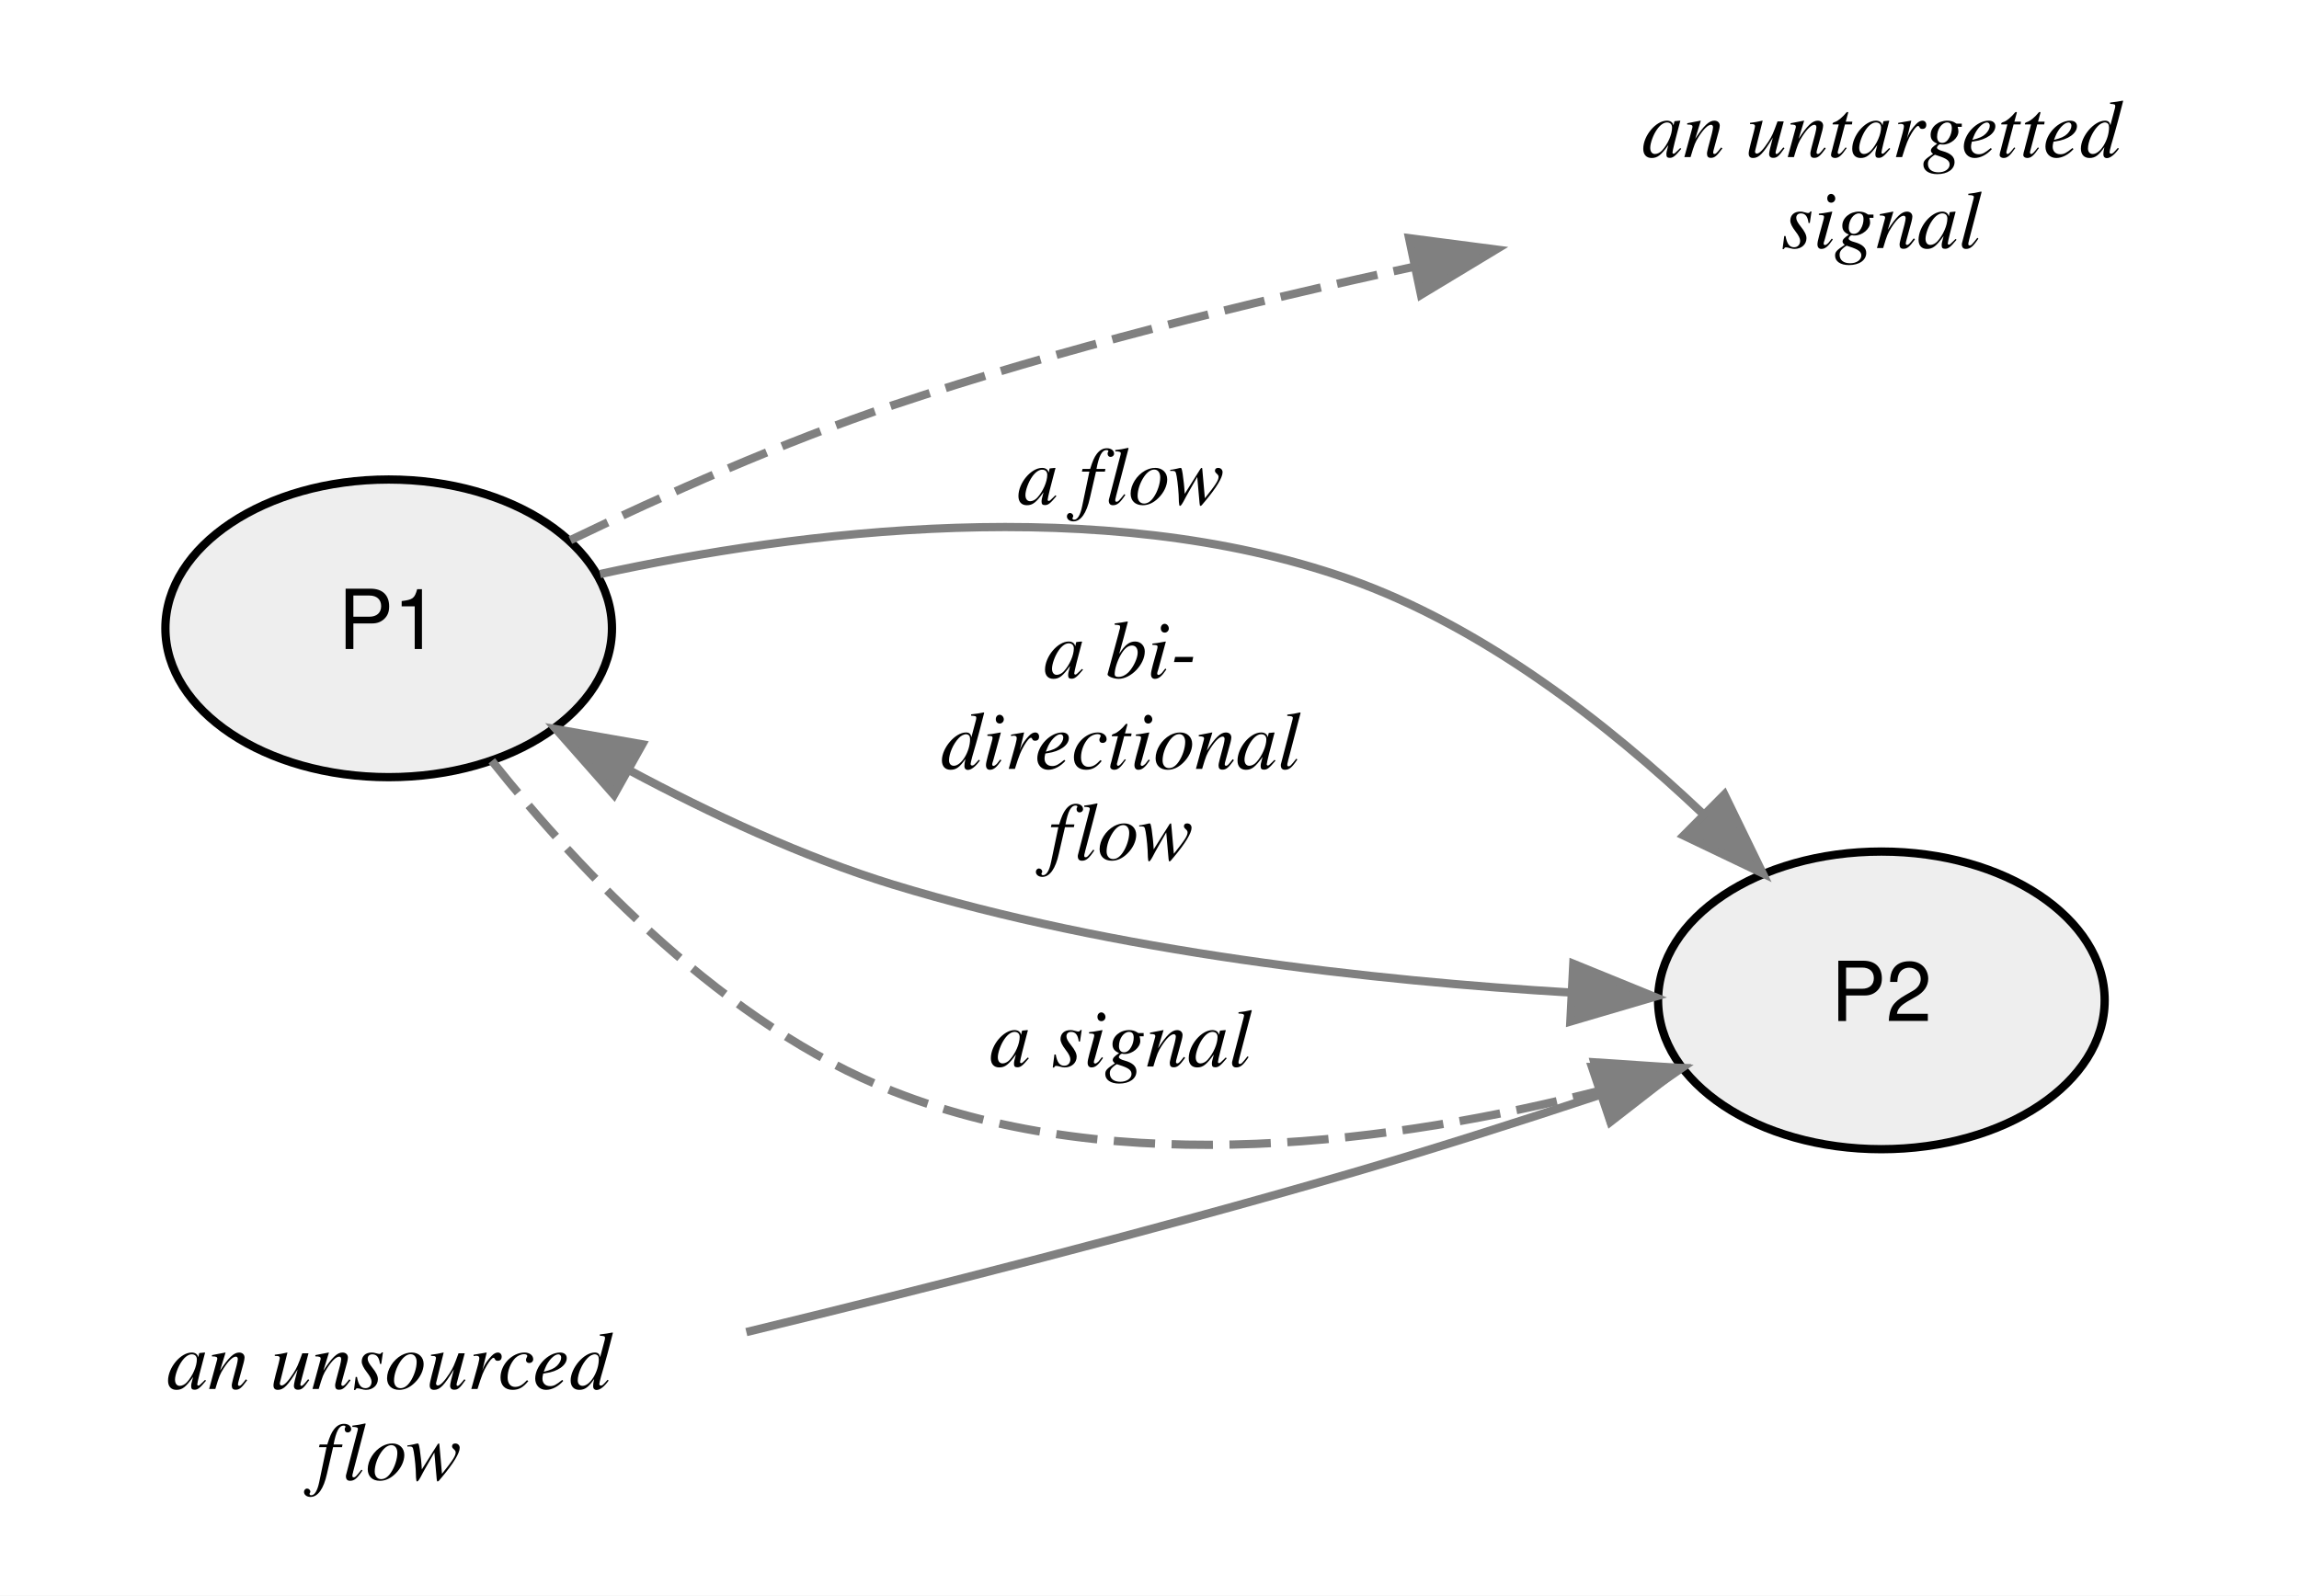
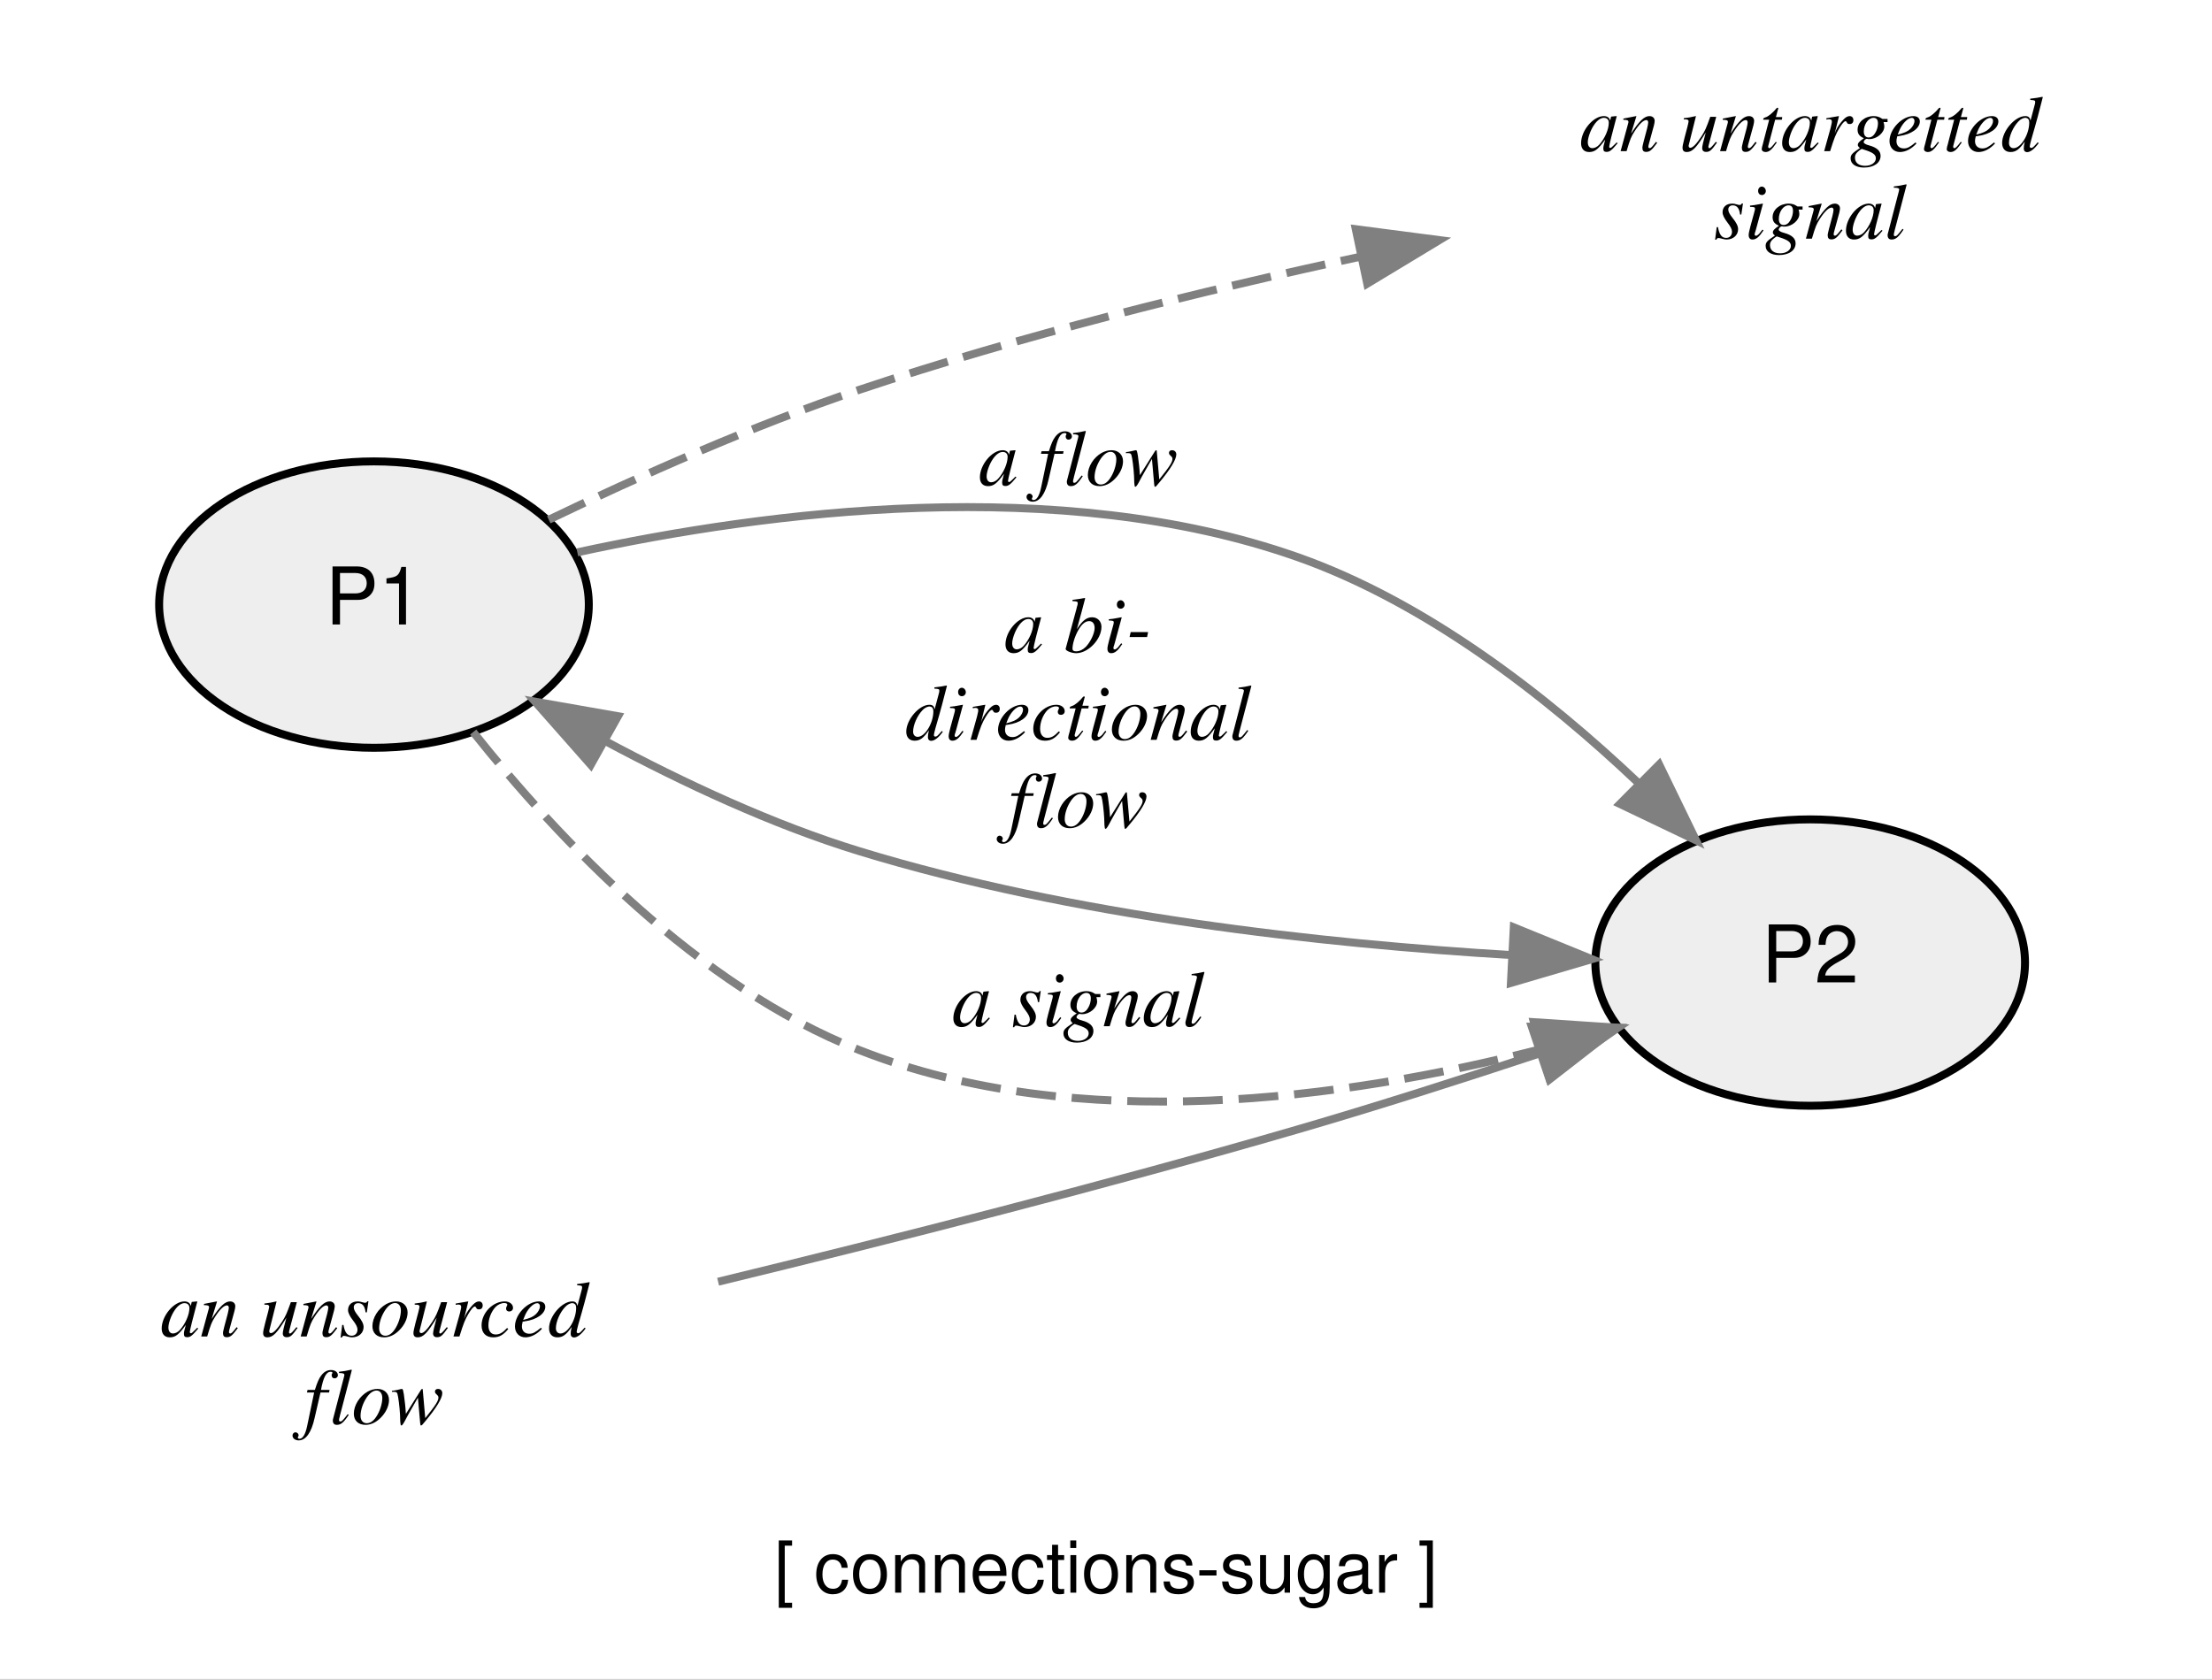
- <svg xmlns="http://www.w3.org/2000/svg" width="278pt" height="193pt" viewBox="0.00 0.00 278.00 193.00">
-   <g id="graph0" class="graph" transform="scale(1 1) rotate(0) translate(4 189)">
-     <polygon fill="white" stroke="transparent" points="-4,4 -4,-189 274,-189 274,4 -4,4" />
+ <svg xmlns="http://www.w3.org/2000/svg" width="278pt" height="211pt" viewBox="0.00 0.00 278.00 211.00">
+   <g id="graph0" class="graph" transform="scale(1 1) rotate(0) translate(4 207)">
+     <polygon fill="white" stroke="transparent" points="-4,4 -4,-207 274,-207 274,4 -4,4" />
+     <text text-anchor="middle" x="135" y="-6.8" font-family="Helvetica,sans-Serif" font-size="9.00">[ connections-sugar ]</text>
    <g id="node1" class="node">
-       <ellipse fill="#eeeeee" stroke="black" cx="43" cy="-113" rx="27" ry="18" />
-       <text text-anchor="middle" x="43" y="-110.5" font-family="Helvetica,sans-Serif" font-size="10.00">P1</text>
+       <ellipse fill="#eeeeee" stroke="black" cx="43" cy="-131" rx="27" ry="18" />
+       <text text-anchor="middle" x="43" y="-128.5" font-family="Helvetica,sans-Serif" font-size="10.00">P1</text>
    </g>
    <g id="node2" class="node">
-       <ellipse fill="#eeeeee" stroke="black" cx="223.5" cy="-68" rx="27" ry="18" />
-       <text text-anchor="middle" x="223.5" y="-65.5" font-family="Helvetica,sans-Serif" font-size="10.00">P2</text>
+       <ellipse fill="#eeeeee" stroke="black" cx="223.5" cy="-86" rx="27" ry="18" />
+       <text text-anchor="middle" x="223.5" y="-83.5" font-family="Helvetica,sans-Serif" font-size="10.00">P2</text>
    </g>
    <g id="edge1" class="edge">
-       <path fill="none" stroke="gray" d="M68.56,-119.57C92.38,-124.74 129.2,-129.48 159,-119 175.26,-113.28 190.43,-101.45 201.86,-90.62" />
-       <polygon fill="gray" stroke="gray" points="204.52,-92.9 209.15,-83.37 199.59,-87.94 204.52,-92.9" />
-       <text text-anchor="middle" x="131.5" y="-128" font-family="Times,serif" font-style="italic" font-size="10.00">a flow</text>
+       <path fill="none" stroke="gray" d="M68.56,-137.57C92.38,-142.74 129.2,-147.48 159,-137 175.26,-131.28 190.43,-119.45 201.86,-108.62" />
+       <polygon fill="gray" stroke="gray" points="204.52,-110.9 209.15,-101.37 199.59,-105.94 204.52,-110.9" />
+       <text text-anchor="middle" x="131.5" y="-146" font-family="Times,serif" font-style="italic" font-size="10.00">a flow</text>
    </g>
    <g id="edge2" class="edge">
-       <path fill="none" stroke="gray" d="M72.1,-95.83C81.88,-90.59 93.13,-85.33 104,-82 130.74,-73.81 162.24,-70.36 186.04,-68.94" />
-       <polygon fill="gray" stroke="gray" points="70.25,-92.86 63.24,-100.8 73.67,-98.97 70.25,-92.86" />
-       <polygon fill="gray" stroke="gray" points="186.25,-72.43 196.06,-68.43 185.89,-65.44 186.25,-72.43" />
-       <text text-anchor="middle" x="131.5" y="-107" font-family="Times,serif" font-style="italic" font-size="10.00">a bi-</text>
-       <text text-anchor="middle" x="131.5" y="-96" font-family="Times,serif" font-style="italic" font-size="10.00">directional</text>
-       <text text-anchor="middle" x="131.5" y="-85" font-family="Times,serif" font-style="italic" font-size="10.00">flow</text>
+       <path fill="none" stroke="gray" d="M72.1,-113.83C81.88,-108.59 93.13,-103.33 104,-100 130.74,-91.81 162.24,-88.36 186.04,-86.94" />
+       <polygon fill="gray" stroke="gray" points="70.25,-110.86 63.24,-118.8 73.67,-116.97 70.25,-110.86" />
+       <polygon fill="gray" stroke="gray" points="186.25,-90.43 196.06,-86.43 185.89,-83.44 186.25,-90.43" />
+       <text text-anchor="middle" x="131.5" y="-125" font-family="Times,serif" font-style="italic" font-size="10.00">a bi-</text>
+       <text text-anchor="middle" x="131.5" y="-114" font-family="Times,serif" font-style="italic" font-size="10.00">directional</text>
+       <text text-anchor="middle" x="131.5" y="-103" font-family="Times,serif" font-style="italic" font-size="10.00">flow</text>
    </g>
    <g id="edge3" class="edge">
-       <path fill="none" stroke="gray" stroke-dasharray="5,2" d="M55.47,-96.98C66.25,-83.44 83.72,-64.99 104,-57 131.42,-46.19 165.06,-50.84 189.49,-57.08" />
-       <polygon fill="gray" stroke="gray" points="188.78,-60.51 199.35,-59.81 190.65,-53.77 188.78,-60.51" />
-       <text text-anchor="middle" x="131.5" y="-60" font-family="Times,serif" font-style="italic" font-size="10.00">a signal</text>
+       <path fill="none" stroke="gray" stroke-dasharray="5,2" d="M55.47,-114.98C66.25,-101.44 83.72,-82.99 104,-75 131.42,-64.19 165.06,-68.84 189.49,-75.08" />
+       <polygon fill="gray" stroke="gray" points="188.78,-78.51 199.35,-77.81 190.65,-71.77 188.78,-78.51" />
+       <text text-anchor="middle" x="131.5" y="-78" font-family="Times,serif" font-style="italic" font-size="10.00">a signal</text>
    </g>
    <g id="node4" class="node">
-       <text text-anchor="middle" x="223.5" y="-170" font-family="Times,serif" font-style="italic" font-size="10.00">an untargetted</text>
-       <text text-anchor="middle" x="223.5" y="-159" font-family="Times,serif" font-style="italic" font-size="10.00">signal</text>
+       <text text-anchor="middle" x="223.5" y="-188" font-family="Times,serif" font-style="italic" font-size="10.00">an untargetted</text>
+       <text text-anchor="middle" x="223.5" y="-177" font-family="Times,serif" font-style="italic" font-size="10.00">signal</text>
    </g>
    <g id="edge5" class="edge">
-       <path fill="none" stroke="gray" stroke-dasharray="5,2" d="M64.97,-123.67C76.31,-129.13 90.68,-135.53 104,-140 124.2,-146.77 146.89,-152.4 166.97,-156.73" />
-       <polygon fill="gray" stroke="gray" points="166.39,-160.19 176.9,-158.82 167.83,-153.34 166.39,-160.19" />
+       <path fill="none" stroke="gray" stroke-dasharray="5,2" d="M64.97,-141.67C76.31,-147.13 90.68,-153.53 104,-158 124.2,-164.77 146.89,-170.4 166.97,-174.73" />
+       <polygon fill="gray" stroke="gray" points="166.39,-178.19 176.9,-176.82 167.83,-171.34 166.39,-178.19" />
    </g>
    <g id="node3" class="node">
-       <text text-anchor="middle" x="43" y="-21" font-family="Times,serif" font-style="italic" font-size="10.00">an unsourced</text>
-       <text text-anchor="middle" x="43" y="-10" font-family="Times,serif" font-style="italic" font-size="10.00">flow</text>
+       <text text-anchor="middle" x="43" y="-39" font-family="Times,serif" font-style="italic" font-size="10.00">an unsourced</text>
+       <text text-anchor="middle" x="43" y="-28" font-family="Times,serif" font-style="italic" font-size="10.00">flow</text>
    </g>
    <g id="edge4" class="edge">
-       <path fill="none" stroke="gray" d="M86.25,-27.88C108.08,-33.18 135.08,-40.04 159,-47 168.93,-49.89 179.64,-53.31 189.38,-56.54" />
-       <polygon fill="gray" stroke="gray" points="188.51,-59.94 199.1,-59.81 190.74,-53.31 188.51,-59.94" />
+       <path fill="none" stroke="gray" d="M86.25,-45.88C108.08,-51.18 135.08,-58.04 159,-65 168.93,-67.89 179.64,-71.31 189.38,-74.54" />
+       <polygon fill="gray" stroke="gray" points="188.51,-77.94 199.1,-77.81 190.74,-71.31 188.51,-77.94" />
    </g>
  </g>
</svg>
